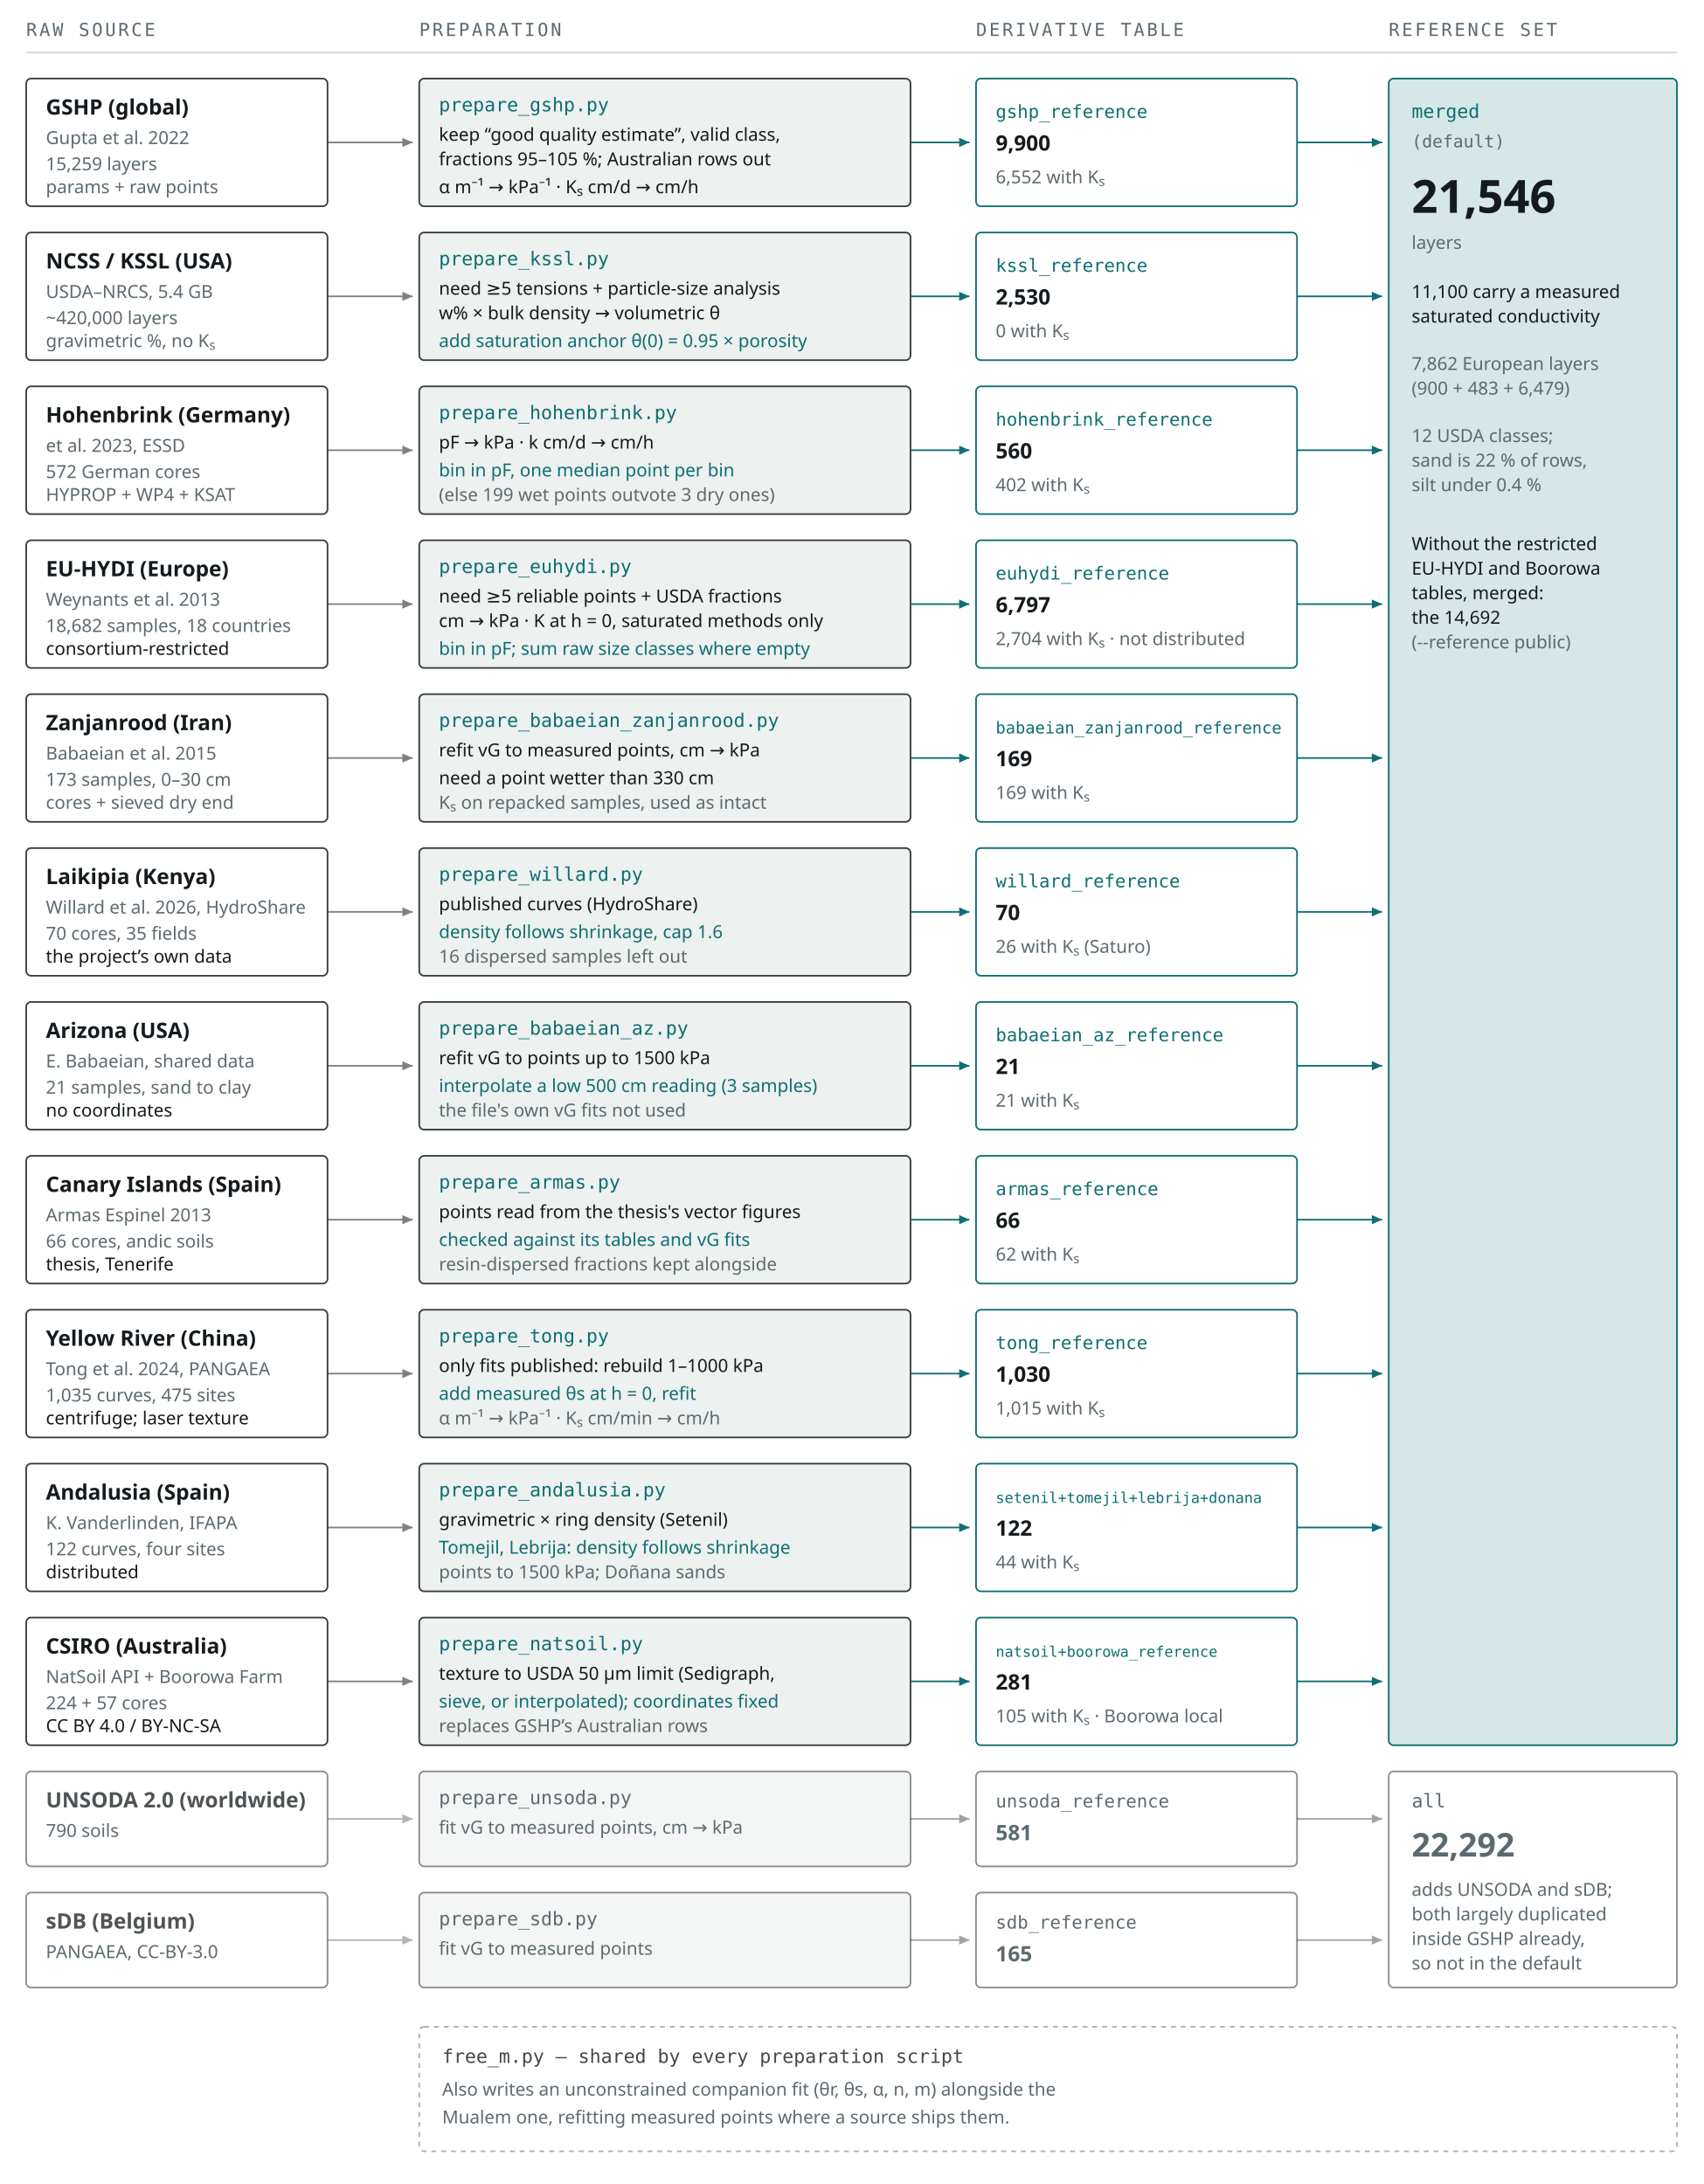
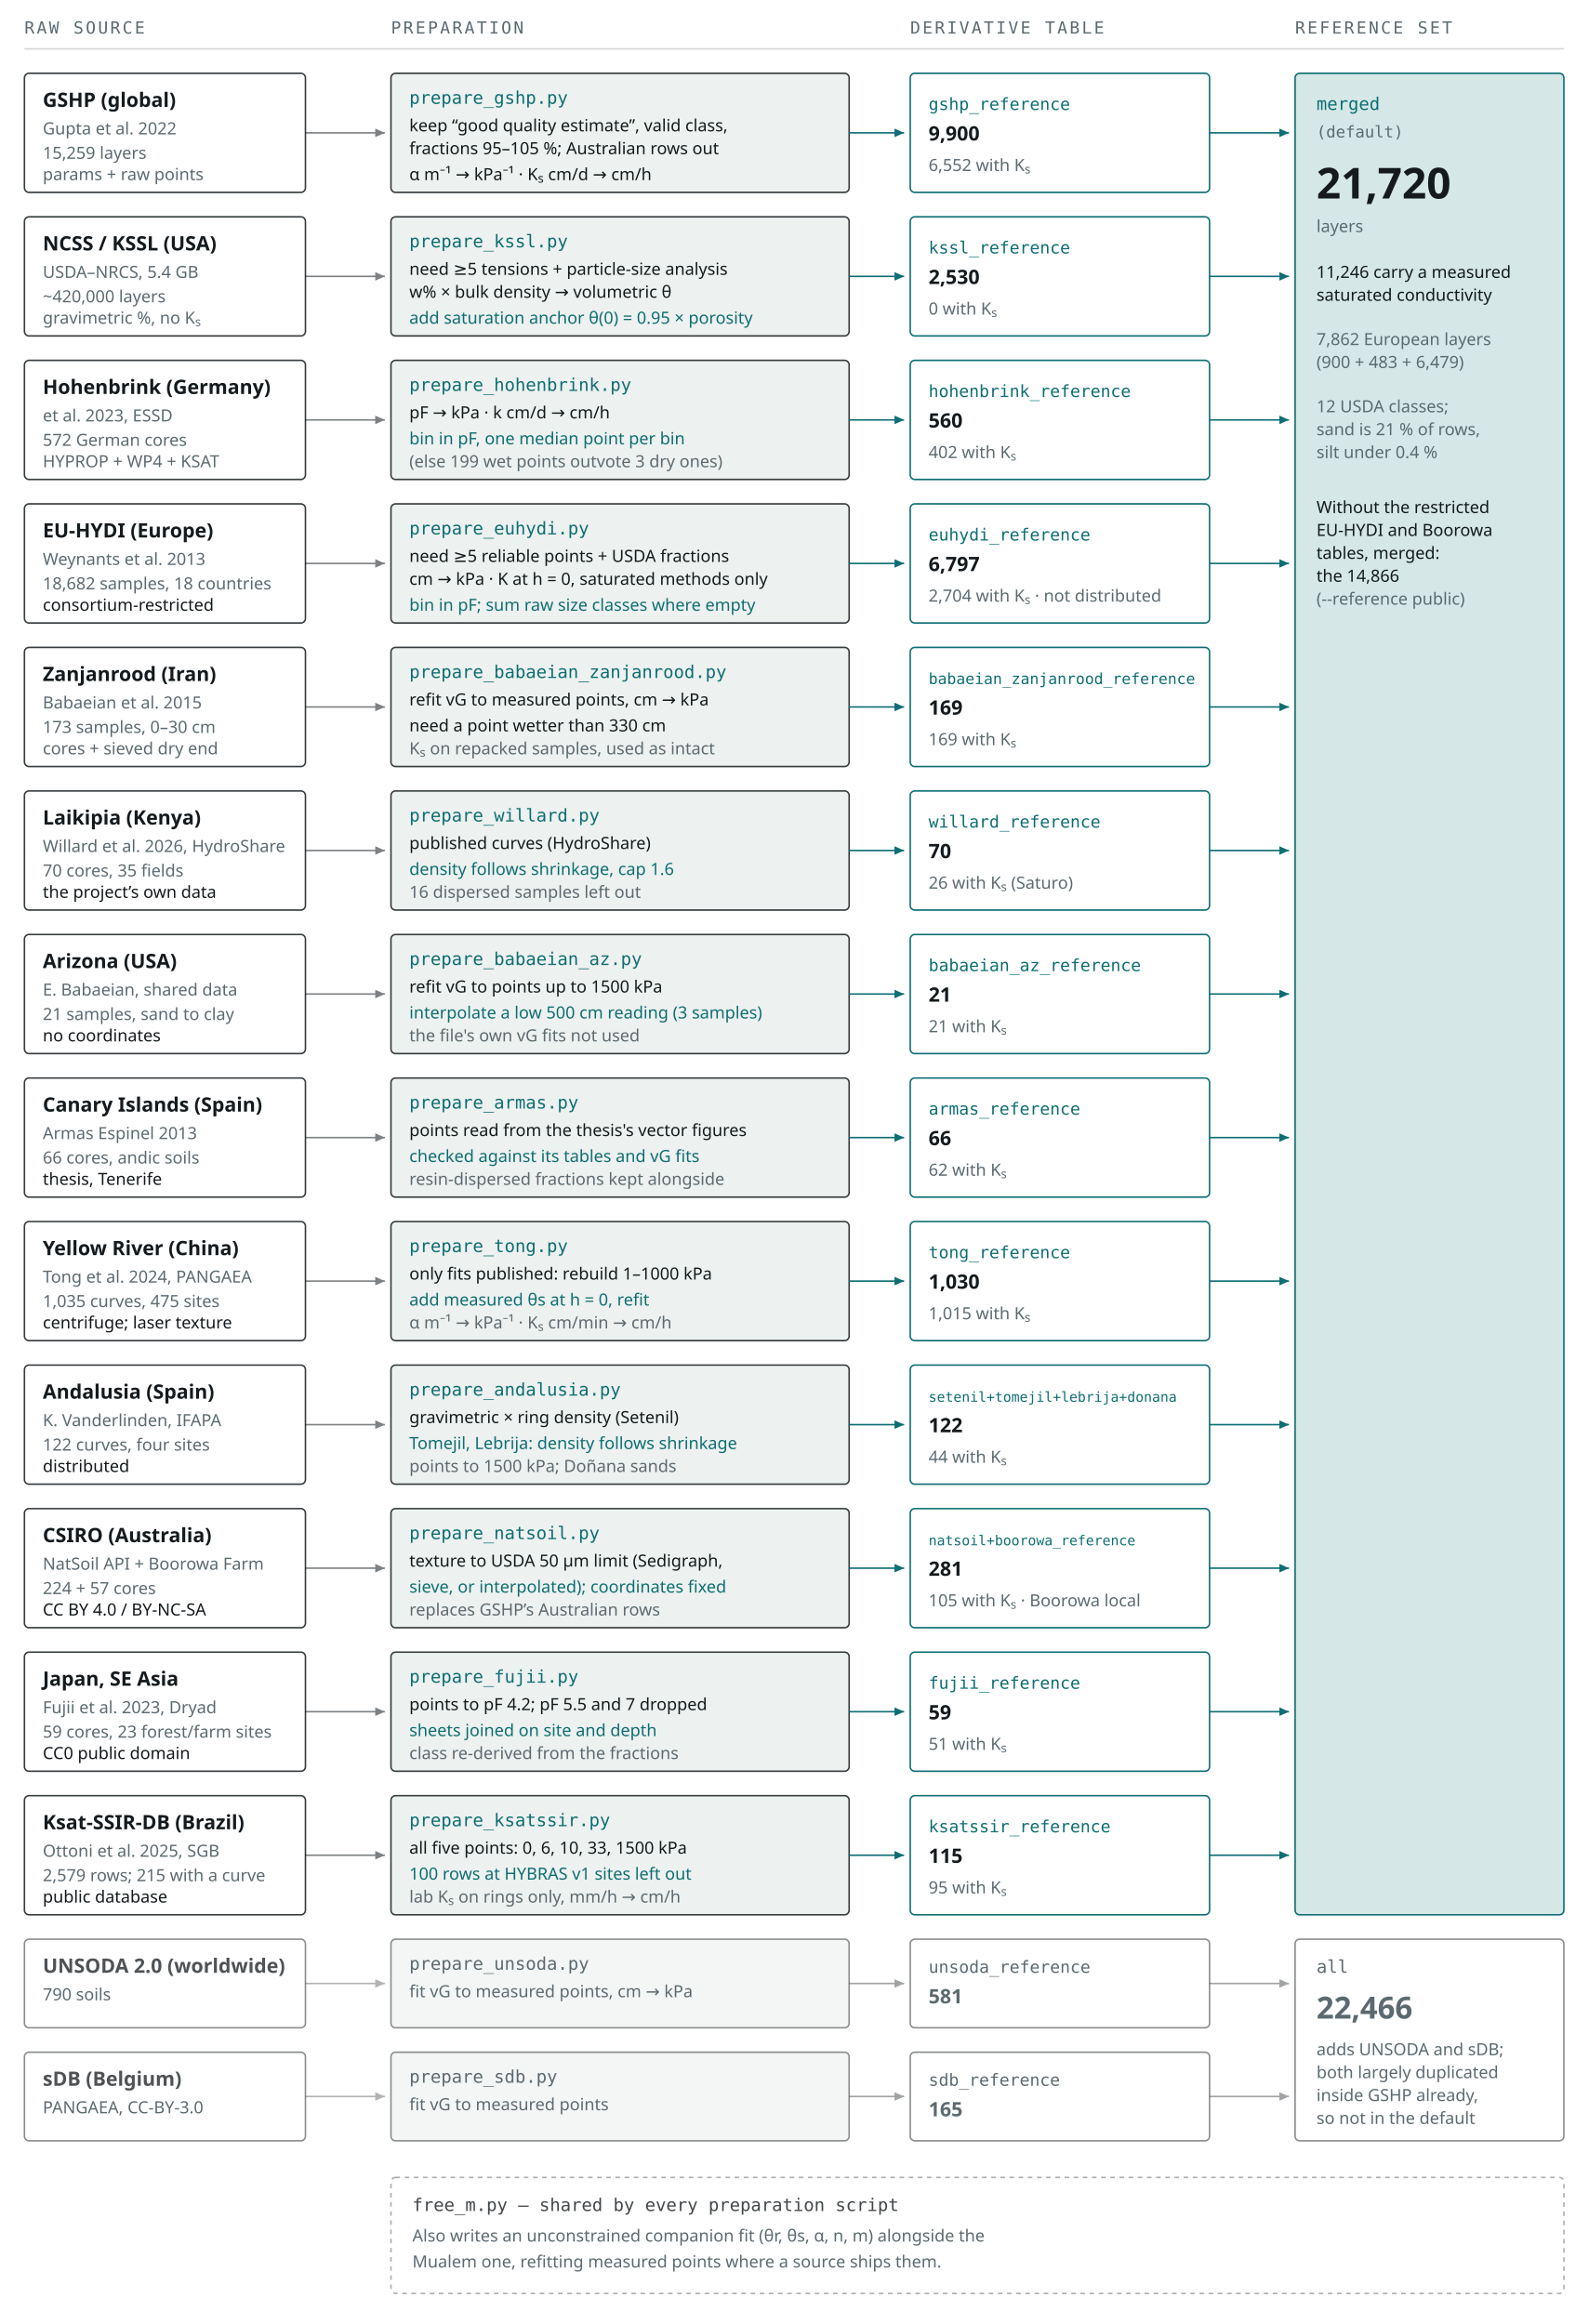
- <svg xmlns="http://www.w3.org/2000/svg" width="1040" height="1334" viewBox="0 0 1040 1334" role="img" aria-label="Thirteen source databases pass through per-source preparation scripts into derivative CSV tables; GSHP, KSSL, Hohenbrink, Zanjanrood, Arizona, the Canary Islands, the Yellow River Basin, the restricted EU-HYDI, Laikipia, the Andalusian soils and the Australian CSIRO cores (NatSoil and Boorowa) form the default merged reference of 21,546 layers, with UNSODA and sDB added only in the all set.">
+ <svg xmlns="http://www.w3.org/2000/svg" width="1040" height="1522" viewBox="0 0 1040 1522" role="img" aria-label="Fifteen source databases pass through per-source preparation scripts into derivative CSV tables; GSHP, KSSL, Hohenbrink, Zanjanrood, Arizona, the Canary Islands, the Yellow River Basin, the restricted EU-HYDI, Laikipia, the Andalusian soils and the Australian CSIRO cores (NatSoil and Boorowa), Fujii et al. (Japan and Southeast Asia) and Ksat-SSIR-DB (Brazil) form the default merged reference of 21,720 layers, with UNSODA and sDB added only in the all set.">
  <defs>
    <marker id="ar" viewBox="0 0 10 10" refX="9" refY="5" markerWidth="7" markerHeight="7" orient="auto-start-reverse">
      <path d="M 0 1 L 9 5 L 0 9 z" fill="#141A1D" />
    </marker>
    <marker id="ara" viewBox="0 0 10 10" refX="9" refY="5" markerWidth="7" markerHeight="7" orient="auto-start-reverse">
      <path d="M 0 1 L 9 5 L 0 9 z" fill="#0E6E73" />
    </marker>
  </defs>
  <g font-family="IBM Plex Mono, monospace" font-size="11" letter-spacing="1.4" fill="#5C6A70">
    <text x="16" y="22">RAW SOURCE</text>
    <text x="256" y="22">PREPARATION</text>
    <text x="596" y="22">DERIVATIVE TABLE</text>
    <text x="848" y="22">REFERENCE SET</text>
  </g>
  <line x1="16" y1="32" x2="1024" y2="32" stroke="#141A1D" opacity=".18" />
  <g font-family="IBM Plex Sans, sans-serif">
    <rect x="16" y="48" width="184" height="78" rx="3" fill="none" stroke="#141A1D" opacity=".85" />
    <text x="28" y="70" font-size="13" font-weight="600" fill="#141A1D">GSHP (global)</text>
    <text x="28" y="88" font-size="11" fill="#5C6A70">Gupta et al. 2022</text>
    <text x="28" y="104" font-size="11" fill="#5C6A70">15,259 layers</text>
    <text x="28" y="118" font-size="11" fill="#5C6A70">params + raw points</text>
    <rect x="256" y="48" width="300" height="78" rx="3" fill="#EAEEEC" stroke="#141A1D" opacity=".85" />
    <text x="268" y="68" font-size="11.5" font-family="IBM Plex Mono, monospace" fill="#0E6E73">prepare_gshp.py</text>
    <text x="268" y="86" font-size="11" fill="#141A1D">keep “good quality estimate”, valid class,</text>
    <text x="268" y="101" font-size="11" fill="#141A1D">fractions 95–105 %; Australian rows out</text>
    <text x="268" y="118" font-size="11" fill="#141A1D">α m⁻¹ → kPa⁻¹   ·   K<tspan baseline-shift="sub" font-size="8">s</tspan> cm/d → cm/h</text>
    <rect x="16" y="142" width="184" height="78" rx="3" fill="none" stroke="#141A1D" opacity=".85" />
    <text x="28" y="164" font-size="13" font-weight="600" fill="#141A1D">NCSS / KSSL (USA)</text>
    <text x="28" y="182" font-size="11" fill="#5C6A70">USDA–NRCS, 5.4 GB</text>
    <text x="28" y="198" font-size="11" fill="#5C6A70">~420,000 layers</text>
    <text x="28" y="212" font-size="11" fill="#5C6A70">gravimetric %, no K<tspan baseline-shift="sub" font-size="8">s</tspan>
    </text>
    <rect x="256" y="142" width="300" height="78" rx="3" fill="#EAEEEC" stroke="#141A1D" opacity=".85" />
    <text x="268" y="162" font-size="11.5" font-family="IBM Plex Mono, monospace" fill="#0E6E73">prepare_kssl.py</text>
    <text x="268" y="180" font-size="11" fill="#141A1D">need ≥5 tensions + particle-size analysis</text>
    <text x="268" y="195" font-size="11" fill="#141A1D">w% × bulk density → volumetric θ</text>
    <text x="268" y="212" font-size="11" fill="#0E6E73">add saturation anchor θ(0) = 0.95 × porosity</text>
    <rect x="16" y="236" width="184" height="78" rx="3" fill="none" stroke="#141A1D" opacity=".85" />
    <text x="28" y="258" font-size="13" font-weight="600" fill="#141A1D">Hohenbrink (Germany)</text>
    <text x="28" y="276" font-size="11" fill="#5C6A70">et al. 2023, ESSD</text>
    <text x="28" y="292" font-size="11" fill="#5C6A70">572 German cores</text>
    <text x="28" y="306" font-size="11" fill="#5C6A70">HYPROP + WP4 + KSAT</text>
    <rect x="256" y="236" width="300" height="78" rx="3" fill="#EAEEEC" stroke="#141A1D" opacity=".85" />
    <text x="268" y="256" font-size="11.5" font-family="IBM Plex Mono, monospace" fill="#0E6E73">prepare_hohenbrink.py</text>
    <text x="268" y="274" font-size="11" fill="#141A1D">pF → kPa   ·   k cm/d → cm/h</text>
    <text x="268" y="291" font-size="11" fill="#0E6E73">bin in pF, one median point per bin</text>
    <text x="268" y="306" font-size="11" fill="#5C6A70">(else 199 wet points outvote 3 dry ones)</text>
    <rect x="16" y="330" width="184" height="78" rx="3" fill="none" stroke="#141A1D" opacity=".85" />
    <text x="28" y="352" font-size="13" font-weight="600" fill="#141A1D">EU-HYDI (Europe)</text>
    <text x="28" y="370" font-size="11" fill="#5C6A70">Weynants et al. 2013</text>
    <text x="28" y="386" font-size="11" fill="#5C6A70">18,682 samples, 18 countries</text>
    <text x="28" y="400" font-size="11" fill="#141A1D">consortium-restricted</text>
    <rect x="256" y="330" width="300" height="78" rx="3" fill="#EAEEEC" stroke="#141A1D" opacity=".85" />
    <text x="268" y="350" font-size="11.5" font-family="IBM Plex Mono, monospace" fill="#0E6E73">prepare_euhydi.py</text>
    <text x="268" y="368" font-size="11" fill="#141A1D">need ≥5 reliable points + USDA fractions</text>
    <text x="268" y="383" font-size="11" fill="#141A1D">cm → kPa   ·   K at h = 0, saturated methods only</text>
    <text x="268" y="400" font-size="11" fill="#0E6E73">bin in pF; sum raw size classes where empty</text>
    <rect x="16" y="424" width="184" height="78" rx="3" fill="none" stroke="#141A1D" opacity=".85" />
    <text x="28" y="446" font-size="13" font-weight="600" fill="#141A1D">Zanjanrood (Iran)</text>
    <text x="28" y="464" font-size="11" fill="#5C6A70">Babaeian et al. 2015</text>
    <text x="28" y="480" font-size="11" fill="#5C6A70">173 samples, 0–30 cm</text>
    <text x="28" y="494" font-size="11" fill="#5C6A70">cores + sieved dry end</text>
    <rect x="256" y="424" width="300" height="78" rx="3" fill="#EAEEEC" stroke="#141A1D" opacity=".85" />
    <text x="268" y="444" font-size="11.5" font-family="IBM Plex Mono, monospace" fill="#0E6E73">prepare_babaeian_zanjanrood.py</text>
    <text x="268" y="462" font-size="11" fill="#141A1D">refit vG to measured points, cm → kPa</text>
    <text x="268" y="479" font-size="11" fill="#141A1D">need a point wetter than 330 cm</text>
    <text x="268" y="494" font-size="11" fill="#5C6A70">K<tspan baseline-shift="sub" font-size="8">s</tspan> on repacked samples, used as intact</text>
    <rect x="16" y="518" width="184" height="78" rx="3" fill="none" stroke="#141A1D" opacity=".85" />
    <text x="28" y="540" font-size="13" font-weight="600" fill="#141A1D">Laikipia (Kenya)</text>
    <text x="28" y="558" font-size="11" fill="#5C6A70">Willard et al. 2026, HydroShare</text>
    <text x="28" y="574" font-size="11" fill="#5C6A70">70 cores, 35 fields</text>
    <text x="28" y="588" font-size="11" fill="#141A1D">the project’s own data</text>
    <rect x="256" y="518" width="300" height="78" rx="3" fill="#EAEEEC" stroke="#141A1D" opacity=".85" />
    <text x="268" y="538" font-size="11.5" font-family="IBM Plex Mono, monospace" fill="#0E6E73">prepare_willard.py</text>
    <text x="268" y="556" font-size="11" fill="#141A1D">published curves (HydroShare)</text>
    <text x="268" y="573" font-size="11" fill="#0E6E73">density follows shrinkage, cap 1.6</text>
    <text x="268" y="588" font-size="11" fill="#5C6A70">16 dispersed samples left out</text>
    <rect x="16" y="612" width="184" height="78" rx="3" fill="none" stroke="#141A1D" opacity=".85" />
    <text x="28" y="634" font-size="13" font-weight="600" fill="#141A1D">Arizona (USA)</text>
    <text x="28" y="652" font-size="11" fill="#5C6A70">E. Babaeian, shared data</text>
    <text x="28" y="668" font-size="11" fill="#5C6A70">21 samples, sand to clay</text>
    <text x="28" y="682" font-size="11" fill="#141A1D">no coordinates</text>
    <rect x="256" y="612" width="300" height="78" rx="3" fill="#EAEEEC" stroke="#141A1D" opacity=".85" />
    <text x="268" y="632" font-size="11.5" font-family="IBM Plex Mono, monospace" fill="#0E6E73">prepare_babaeian_az.py</text>
    <text x="268" y="650" font-size="11" fill="#141A1D">refit vG to points up to 1500 kPa</text>
    <text x="268" y="667" font-size="11" fill="#0E6E73">interpolate a low 500 cm reading (3 samples)</text>
    <text x="268" y="682" font-size="11" fill="#5C6A70">the file's own vG fits not used</text>
    <rect x="16" y="706" width="184" height="78" rx="3" fill="none" stroke="#141A1D" opacity=".85" />
    <text x="28" y="728" font-size="13" font-weight="600" fill="#141A1D">Canary Islands (Spain)</text>
    <text x="28" y="746" font-size="11" fill="#5C6A70">Armas Espinel 2013</text>
    <text x="28" y="762" font-size="11" fill="#5C6A70">66 cores, andic soils</text>
    <text x="28" y="776" font-size="11" fill="#141A1D">thesis, Tenerife</text>
    <rect x="256" y="706" width="300" height="78" rx="3" fill="#EAEEEC" stroke="#141A1D" opacity=".85" />
    <text x="268" y="726" font-size="11.5" font-family="IBM Plex Mono, monospace" fill="#0E6E73">prepare_armas.py</text>
    <text x="268" y="744" font-size="11" fill="#141A1D">points read from the thesis's vector figures</text>
    <text x="268" y="761" font-size="11" fill="#0E6E73">checked against its tables and vG fits</text>
    <text x="268" y="776" font-size="11" fill="#5C6A70">resin-dispersed fractions kept alongside</text>
    <rect x="16" y="800" width="184" height="78" rx="3" fill="none" stroke="#141A1D" opacity=".85" />
    <text x="28" y="822" font-size="13" font-weight="600" fill="#141A1D">Yellow River (China)</text>
    <text x="28" y="840" font-size="11" fill="#5C6A70">Tong et al. 2024, PANGAEA</text>
    <text x="28" y="856" font-size="11" fill="#5C6A70">1,035 curves, 475 sites</text>
    <text x="28" y="870" font-size="11" fill="#141A1D">centrifuge; laser texture</text>
    <rect x="256" y="800" width="300" height="78" rx="3" fill="#EAEEEC" stroke="#141A1D" opacity=".85" />
    <text x="268" y="820" font-size="11.5" font-family="IBM Plex Mono, monospace" fill="#0E6E73">prepare_tong.py</text>
    <text x="268" y="838" font-size="11" fill="#141A1D">only fits published: rebuild 1–1000 kPa</text>
    <text x="268" y="855" font-size="11" fill="#0E6E73">add measured θs at h = 0, refit</text>
    <text x="268" y="870" font-size="11" fill="#5C6A70">α m⁻¹ → kPa⁻¹ · K<tspan baseline-shift="sub" font-size="8">s</tspan> cm/min → cm/h</text>
    <rect x="16" y="894" width="184" height="78" rx="3" fill="none" stroke="#141A1D" opacity=".85" />
    <text x="28" y="916" font-size="13" font-weight="600" fill="#141A1D">Andalusia (Spain)</text>
    <text x="28" y="934" font-size="11" fill="#5C6A70">K. Vanderlinden, IFAPA</text>
    <text x="28" y="950" font-size="11" fill="#5C6A70">122 curves, four sites</text>
    <text x="28" y="964" font-size="11" fill="#141A1D">distributed</text>
    <rect x="256" y="894" width="300" height="78" rx="3" fill="#EAEEEC" stroke="#141A1D" opacity=".85" />
    <text x="268" y="914" font-size="11.5" font-family="IBM Plex Mono, monospace" fill="#0E6E73">prepare_andalusia.py</text>
    <text x="268" y="932" font-size="11" fill="#141A1D">gravimetric × ring density (Setenil)</text>
    <text x="268" y="949" font-size="11" fill="#0E6E73">Tomejil, Lebrija: density follows shrinkage</text>
    <text x="268" y="964" font-size="11" fill="#5C6A70">points to 1500 kPa; Doñana sands</text>
    <rect x="596" y="894" width="196" height="78" rx="3" fill="none" stroke="#0E6E73" />
    <text x="608" y="918" font-size="9" font-family="IBM Plex Mono, monospace" fill="#0E6E73">setenil+tomejil+lebrija+donana</text>
    <text x="608" y="938" font-size="13" font-weight="600" fill="#141A1D">122</text>
    <text x="608" y="958" font-size="11" fill="#5C6A70">44 with K<tspan baseline-shift="sub" font-size="8">s</tspan>
    </text>
    <g stroke="#141A1D" fill="none" opacity=".55">
      <line x1="200" y1="933" x2="252" y2="933" marker-end="url(#ar)" />
    </g>
    <g stroke="#0E6E73" fill="none">
      <line x1="556" y1="933" x2="592" y2="933" marker-end="url(#ara)" />
      <line x1="792" y1="933" x2="844" y2="933" marker-end="url(#ara)" />
    </g>
    <rect x="16" y="988" width="184" height="78" rx="3" fill="none" stroke="#141A1D" opacity=".85" />
    <text x="28" y="1010" font-size="13" font-weight="600" fill="#141A1D">CSIRO (Australia)</text>
    <text x="28" y="1028" font-size="11" fill="#5C6A70">NatSoil API + Boorowa Farm</text>
    <text x="28" y="1044" font-size="11" fill="#5C6A70">224 + 57 cores</text>
    <text x="28" y="1058" font-size="11" fill="#141A1D">CC BY 4.0 / BY-NC-SA</text>
    <rect x="256" y="988" width="300" height="78" rx="3" fill="#EAEEEC" stroke="#141A1D" opacity=".85" />
    <text x="268" y="1008" font-size="11.5" font-family="IBM Plex Mono, monospace" fill="#0E6E73">prepare_natsoil.py</text>
    <text x="268" y="1026" font-size="11" fill="#141A1D">texture to USDA 50 µm limit (Sedigraph,</text>
    <text x="268" y="1043" font-size="11" fill="#0E6E73">sieve, or interpolated); coordinates fixed</text>
    <text x="268" y="1058" font-size="11" fill="#5C6A70">replaces GSHP’s Australian rows</text>
    <rect x="596" y="988" width="196" height="78" rx="3" fill="none" stroke="#0E6E73" />
    <text x="608" y="1012" font-size="9" font-family="IBM Plex Mono, monospace" fill="#0E6E73">natsoil+boorowa_reference</text>
    <text x="608" y="1032" font-size="13" font-weight="600" fill="#141A1D">281</text>
    <text x="608" y="1052" font-size="11" fill="#5C6A70">105 with K<tspan baseline-shift="sub" font-size="8">s</tspan> · Boorowa local</text>
    <g stroke="#141A1D" fill="none" opacity=".55">
      <line x1="200" y1="1027" x2="252" y2="1027" marker-end="url(#ar)" />
    </g>
    <g stroke="#0E6E73" fill="none">
      <line x1="556" y1="1027" x2="592" y2="1027" marker-end="url(#ara)" />
      <line x1="792" y1="1027" x2="844" y2="1027" marker-end="url(#ara)" />
    </g>
-     <rect x="16" y="1082" width="184" height="58" rx="3" fill="none" stroke="#141A1D" opacity=".5" />
-     <text x="28" y="1104" font-size="13" font-weight="600" fill="#141A1D" opacity=".75">UNSODA 2.0 (worldwide)</text>
-     <text x="28" y="1122" font-size="11" fill="#5C6A70">790 soils</text>
-     <rect x="256" y="1082" width="300" height="58" rx="3" fill="#EAEEEC" stroke="#141A1D" opacity=".5" />
-     <text x="268" y="1102" font-size="11.5" font-family="IBM Plex Mono, monospace" fill="#5C6A70">prepare_unsoda.py</text>
-     <text x="268" y="1120" font-size="11" fill="#5C6A70">fit vG to measured points, cm → kPa</text>
-     <rect x="16" y="1156" width="184" height="58" rx="3" fill="none" stroke="#141A1D" opacity=".5" />
-     <text x="28" y="1178" font-size="13" font-weight="600" fill="#141A1D" opacity=".75">sDB (Belgium)</text>
-     <text x="28" y="1196" font-size="11" fill="#5C6A70">PANGAEA, CC-BY-3.0</text>
-     <rect x="256" y="1156" width="300" height="58" rx="3" fill="#EAEEEC" stroke="#141A1D" opacity=".5" />
-     <text x="268" y="1176" font-size="11.5" font-family="IBM Plex Mono, monospace" fill="#5C6A70">prepare_sdb.py</text>
-     <text x="268" y="1194" font-size="11" fill="#5C6A70">fit vG to measured points</text>
+     <rect x="16" y="1082" width="184" height="78" rx="3" fill="none" stroke="#141A1D" opacity=".85" />
+     <text x="28" y="1104" font-size="13" font-weight="600" fill="#141A1D">Japan, SE Asia</text>
+     <text x="28" y="1122" font-size="11" fill="#5C6A70">Fujii et al. 2023, Dryad</text>
+     <text x="28" y="1138" font-size="11" fill="#5C6A70">59 cores, 23 forest/farm sites</text>
+     <text x="28" y="1152" font-size="11" fill="#141A1D">CC0 public domain</text>
+     <rect x="256" y="1082" width="300" height="78" rx="3" fill="#EAEEEC" stroke="#141A1D" opacity=".85" />
+     <text x="268" y="1102" font-size="11.5" font-family="IBM Plex Mono, monospace" fill="#0E6E73">prepare_fujii.py</text>
+     <text x="268" y="1120" font-size="11" fill="#141A1D">points to pF 4.2; pF 5.5 and 7 dropped</text>
+     <text x="268" y="1137" font-size="11" fill="#0E6E73">sheets joined on site and depth</text>
+     <text x="268" y="1152" font-size="11" fill="#5C6A70">class re-derived from the fractions</text>
+     <rect x="596" y="1082" width="196" height="78" rx="3" fill="none" stroke="#0E6E73" />
+     <text x="608" y="1106" font-size="11" font-family="IBM Plex Mono, monospace" fill="#0E6E73">fujii_reference</text>
+     <text x="608" y="1126" font-size="13" font-weight="600" fill="#141A1D">59</text>
+     <text x="608" y="1146" font-size="11" fill="#5C6A70">51 with K<tspan baseline-shift="sub" font-size="8">s</tspan>
+     </text>
+     <g stroke="#141A1D" fill="none" opacity=".55">
+       <line x1="200" y1="1121" x2="252" y2="1121" marker-end="url(#ar)" />
+     </g>
+     <g stroke="#0E6E73" fill="none">
+       <line x1="556" y1="1121" x2="592" y2="1121" marker-end="url(#ara)" />
+       <line x1="792" y1="1121" x2="844" y2="1121" marker-end="url(#ara)" />
+     </g>
+     <rect x="16" y="1176" width="184" height="78" rx="3" fill="none" stroke="#141A1D" opacity=".85" />
+     <text x="28" y="1198" font-size="13" font-weight="600" fill="#141A1D">Ksat-SSIR-DB (Brazil)</text>
+     <text x="28" y="1216" font-size="11" fill="#5C6A70">Ottoni et al. 2025, SGB</text>
+     <text x="28" y="1232" font-size="11" fill="#5C6A70">2,579 rows; 215 with a curve</text>
+     <text x="28" y="1246" font-size="11" fill="#141A1D">public database</text>
+     <rect x="256" y="1176" width="300" height="78" rx="3" fill="#EAEEEC" stroke="#141A1D" opacity=".85" />
+     <text x="268" y="1196" font-size="11.5" font-family="IBM Plex Mono, monospace" fill="#0E6E73">prepare_ksatssir.py</text>
+     <text x="268" y="1214" font-size="11" fill="#141A1D">all five points: 0, 6, 10, 33, 1500 kPa</text>
+     <text x="268" y="1231" font-size="11" fill="#0E6E73">100 rows at HYBRAS v1 sites left out</text>
+     <text x="268" y="1246" font-size="11" fill="#5C6A70">lab K<tspan baseline-shift="sub" font-size="8">s</tspan> on rings only, mm/h → cm/h</text>
+     <rect x="596" y="1176" width="196" height="78" rx="3" fill="none" stroke="#0E6E73" />
+     <text x="608" y="1200" font-size="11" font-family="IBM Plex Mono, monospace" fill="#0E6E73">ksatssir_reference</text>
+     <text x="608" y="1220" font-size="13" font-weight="600" fill="#141A1D">115</text>
+     <text x="608" y="1240" font-size="11" fill="#5C6A70">95 with K<tspan baseline-shift="sub" font-size="8">s</tspan>
+     </text>
+     <g stroke="#141A1D" fill="none" opacity=".55">
+       <line x1="200" y1="1215" x2="252" y2="1215" marker-end="url(#ar)" />
+     </g>
+     <g stroke="#0E6E73" fill="none">
+       <line x1="556" y1="1215" x2="592" y2="1215" marker-end="url(#ara)" />
+       <line x1="792" y1="1215" x2="844" y2="1215" marker-end="url(#ara)" />
+     </g>
+     <rect x="16" y="1270" width="184" height="58" rx="3" fill="none" stroke="#141A1D" opacity=".5" />
+     <text x="28" y="1292" font-size="13" font-weight="600" fill="#141A1D" opacity=".75">UNSODA 2.0 (worldwide)</text>
+     <text x="28" y="1310" font-size="11" fill="#5C6A70">790 soils</text>
+     <rect x="256" y="1270" width="300" height="58" rx="3" fill="#EAEEEC" stroke="#141A1D" opacity=".5" />
+     <text x="268" y="1290" font-size="11.5" font-family="IBM Plex Mono, monospace" fill="#5C6A70">prepare_unsoda.py</text>
+     <text x="268" y="1308" font-size="11" fill="#5C6A70">fit vG to measured points, cm → kPa</text>
+     <rect x="16" y="1344" width="184" height="58" rx="3" fill="none" stroke="#141A1D" opacity=".5" />
+     <text x="28" y="1366" font-size="13" font-weight="600" fill="#141A1D" opacity=".75">sDB (Belgium)</text>
+     <text x="28" y="1384" font-size="11" fill="#5C6A70">PANGAEA, CC-BY-3.0</text>
+     <rect x="256" y="1344" width="300" height="58" rx="3" fill="#EAEEEC" stroke="#141A1D" opacity=".5" />
+     <text x="268" y="1364" font-size="11.5" font-family="IBM Plex Mono, monospace" fill="#5C6A70">prepare_sdb.py</text>
+     <text x="268" y="1382" font-size="11" fill="#5C6A70">fit vG to measured points</text>
    <g font-size="11" font-family="IBM Plex Mono, monospace">
      <rect x="596" y="48" width="196" height="78" rx="3" fill="none" stroke="#0E6E73" />
      <text x="608" y="72" fill="#0E6E73">gshp_reference</text>
      <text x="608" y="92" font-size="13" font-family="IBM Plex Sans, sans-serif" font-weight="600" fill="#141A1D">9,900</text>
      <text x="608" y="112" font-size="11" font-family="IBM Plex Sans, sans-serif" fill="#5C6A70">6,552 with K<tspan baseline-shift="sub" font-size="8">s</tspan>
      </text>
      <rect x="596" y="142" width="196" height="78" rx="3" fill="none" stroke="#0E6E73" />
      <text x="608" y="166" fill="#0E6E73">kssl_reference</text>
      <text x="608" y="186" font-size="13" font-family="IBM Plex Sans, sans-serif" font-weight="600" fill="#141A1D">2,530</text>
      <text x="608" y="206" font-size="11" font-family="IBM Plex Sans, sans-serif" fill="#5C6A70">0 with K<tspan baseline-shift="sub" font-size="8">s</tspan>
      </text>
      <rect x="596" y="236" width="196" height="78" rx="3" fill="none" stroke="#0E6E73" />
      <text x="608" y="260" fill="#0E6E73">hohenbrink_reference</text>
      <text x="608" y="280" font-size="13" font-family="IBM Plex Sans, sans-serif" font-weight="600" fill="#141A1D">560</text>
      <text x="608" y="300" font-size="11" font-family="IBM Plex Sans, sans-serif" fill="#5C6A70">402 with K<tspan baseline-shift="sub" font-size="8">s</tspan>
      </text>
      <rect x="596" y="330" width="196" height="78" rx="3" fill="none" stroke="#0E6E73" />
      <text x="608" y="354" fill="#0E6E73">euhydi_reference</text>
      <text x="608" y="374" font-size="13" font-family="IBM Plex Sans, sans-serif" font-weight="600" fill="#141A1D">6,797</text>
      <text x="608" y="394" font-size="11" font-family="IBM Plex Sans, sans-serif" fill="#5C6A70">2,704 with K<tspan baseline-shift="sub" font-size="8">s</tspan> · not distributed</text>
      <rect x="596" y="424" width="196" height="78" rx="3" fill="none" stroke="#0E6E73" />
      <text x="608" y="448" fill="#0E6E73" font-size="10">babaeian_zanjanrood_reference</text>
      <text x="608" y="468" font-size="13" font-family="IBM Plex Sans, sans-serif" font-weight="600" fill="#141A1D">169</text>
      <text x="608" y="488" font-size="11" font-family="IBM Plex Sans, sans-serif" fill="#5C6A70">169 with K<tspan baseline-shift="sub" font-size="8">s</tspan>
      </text>
      <rect x="596" y="518" width="196" height="78" rx="3" fill="none" stroke="#0E6E73" />
      <text x="608" y="542" fill="#0E6E73">willard_reference</text>
      <text x="608" y="562" font-size="13" font-family="IBM Plex Sans, sans-serif" font-weight="600" fill="#141A1D">70</text>
      <text x="608" y="582" font-size="11" font-family="IBM Plex Sans, sans-serif" fill="#5C6A70">26 with K<tspan baseline-shift="sub" font-size="8">s</tspan> (Saturo)</text>
      <rect x="596" y="612" width="196" height="78" rx="3" fill="none" stroke="#0E6E73" />
      <text x="608" y="636" fill="#0E6E73">babaeian_az_reference</text>
      <text x="608" y="656" font-size="13" font-family="IBM Plex Sans, sans-serif" font-weight="600" fill="#141A1D">21</text>
      <text x="608" y="676" font-size="11" font-family="IBM Plex Sans, sans-serif" fill="#5C6A70">21 with K<tspan baseline-shift="sub" font-size="8">s</tspan>
      </text>
      <rect x="596" y="706" width="196" height="78" rx="3" fill="none" stroke="#0E6E73" />
      <text x="608" y="730" fill="#0E6E73">armas_reference</text>
      <text x="608" y="750" font-size="13" font-family="IBM Plex Sans, sans-serif" font-weight="600" fill="#141A1D">66</text>
      <text x="608" y="770" font-size="11" font-family="IBM Plex Sans, sans-serif" fill="#5C6A70">62 with K<tspan baseline-shift="sub" font-size="8">s</tspan>
      </text>
      <rect x="596" y="800" width="196" height="78" rx="3" fill="none" stroke="#0E6E73" />
      <text x="608" y="824" fill="#0E6E73">tong_reference</text>
      <text x="608" y="844" font-size="13" font-family="IBM Plex Sans, sans-serif" font-weight="600" fill="#141A1D">1,030</text>
      <text x="608" y="864" font-size="11" font-family="IBM Plex Sans, sans-serif" fill="#5C6A70">1,015 with K<tspan baseline-shift="sub" font-size="8">s</tspan>
      </text>
-       <rect x="596" y="1082" width="196" height="58" rx="3" fill="none" stroke="#141A1D" opacity=".5" />
-       <text x="608" y="1104" fill="#5C6A70">unsoda_reference</text>
-       <text x="608" y="1124" font-size="13" font-family="IBM Plex Sans, sans-serif" font-weight="600" fill="#5C6A70">581</text>
-       <rect x="596" y="1156" width="196" height="58" rx="3" fill="none" stroke="#141A1D" opacity=".5" />
-       <text x="608" y="1178" fill="#5C6A70">sdb_reference</text>
-       <text x="608" y="1198" font-size="13" font-family="IBM Plex Sans, sans-serif" font-weight="600" fill="#5C6A70">165</text>
-     </g>
-     <rect x="848" y="48" width="176" height="1018" rx="3" fill="#D5E7E7" stroke="#0E6E73" />
+       <rect x="596" y="1270" width="196" height="58" rx="3" fill="none" stroke="#141A1D" opacity=".5" />
+       <text x="608" y="1292" fill="#5C6A70">unsoda_reference</text>
+       <text x="608" y="1312" font-size="13" font-family="IBM Plex Sans, sans-serif" font-weight="600" fill="#5C6A70">581</text>
+       <rect x="596" y="1344" width="196" height="58" rx="3" fill="none" stroke="#141A1D" opacity=".5" />
+       <text x="608" y="1366" fill="#5C6A70">sdb_reference</text>
+       <text x="608" y="1386" font-size="13" font-family="IBM Plex Sans, sans-serif" font-weight="600" fill="#5C6A70">165</text>
+     </g>
+     <rect x="848" y="48" width="176" height="1206" rx="3" fill="#D5E7E7" stroke="#0E6E73" />
    <text x="862" y="72" font-size="11.5" font-family="IBM Plex Mono, monospace" fill="#0E6E73">merged</text>
    <text x="862" y="90" font-size="10.5" font-family="IBM Plex Mono, monospace" fill="#5C6A70">(default)</text>
-     <text x="862" y="130" font-size="28" font-weight="600" fill="#141A1D">21,546</text>
+     <text x="862" y="130" font-size="28" font-weight="600" fill="#141A1D">21,720</text>
    <text x="862" y="152" font-size="11" fill="#5C6A70">layers</text>
-     <text x="862" y="182" font-size="11" fill="#141A1D">11,100 carry a measured</text>
+     <text x="862" y="182" font-size="11" fill="#141A1D">11,246 carry a measured</text>
    <text x="862" y="197" font-size="11" fill="#141A1D">saturated conductivity</text>
    <text x="862" y="226" font-size="11" fill="#5C6A70">7,862 European layers</text>
    <text x="862" y="241" font-size="11" fill="#5C6A70">(900 + 483 + 6,479)</text>
    <text x="862" y="270" font-size="11" fill="#5C6A70">12 USDA classes;</text>
-     <text x="862" y="285" font-size="11" fill="#5C6A70">sand is 22 % of rows,</text>
+     <text x="862" y="285" font-size="11" fill="#5C6A70">sand is 21 % of rows,</text>
    <text x="862" y="300" font-size="11" fill="#5C6A70">silt under 0.4 %</text>
    <text x="862" y="336" font-size="11" fill="#141A1D">Without the restricted</text>
    <text x="862" y="351" font-size="11" fill="#141A1D">EU-HYDI and Boorowa</text>
    <text x="862" y="366" font-size="11" fill="#141A1D">tables, merged:</text>
-     <text x="862" y="381" font-size="11" fill="#141A1D">the 14,692</text>
+     <text x="862" y="381" font-size="11" fill="#141A1D">the 14,866</text>
    <text x="862" y="396" font-size="11" fill="#5C6A70">(--reference public)</text>
-     <rect x="848" y="1082" width="176" height="132" rx="3" fill="none" stroke="#141A1D" opacity=".5" />
-     <text x="862" y="1104" font-size="11.5" font-family="IBM Plex Mono, monospace" fill="#5C6A70">all</text>
-     <text x="862" y="1134" font-size="20" font-weight="600" fill="#5C6A70">22,292</text>
-     <text x="862" y="1158" font-size="11" fill="#5C6A70">adds UNSODA and sDB;</text>
-     <text x="862" y="1173" font-size="11" fill="#5C6A70">both largely duplicated</text>
-     <text x="862" y="1188" font-size="11" fill="#5C6A70">inside GSHP already,</text>
-     <text x="862" y="1203" font-size="11" fill="#5C6A70">so not in the default</text>
+     <rect x="848" y="1270" width="176" height="132" rx="3" fill="none" stroke="#141A1D" opacity=".5" />
+     <text x="862" y="1292" font-size="11.5" font-family="IBM Plex Mono, monospace" fill="#5C6A70">all</text>
+     <text x="862" y="1322" font-size="20" font-weight="600" fill="#5C6A70">22,466</text>
+     <text x="862" y="1346" font-size="11" fill="#5C6A70">adds UNSODA and sDB;</text>
+     <text x="862" y="1361" font-size="11" fill="#5C6A70">both largely duplicated</text>
+     <text x="862" y="1376" font-size="11" fill="#5C6A70">inside GSHP already,</text>
+     <text x="862" y="1391" font-size="11" fill="#5C6A70">so not in the default</text>
  </g>
  <g stroke="#141A1D" fill="none" opacity=".55">
    <line x1="200" y1="87" x2="252" y2="87" marker-end="url(#ar)" />
    <line x1="200" y1="181" x2="252" y2="181" marker-end="url(#ar)" />
    <line x1="200" y1="275" x2="252" y2="275" marker-end="url(#ar)" />
    <line x1="200" y1="369" x2="252" y2="369" marker-end="url(#ar)" />
    <line x1="200" y1="463" x2="252" y2="463" marker-end="url(#ar)" />
    <line x1="200" y1="557" x2="252" y2="557" marker-end="url(#ar)" />
    <line x1="200" y1="651" x2="252" y2="651" marker-end="url(#ar)" />
    <line x1="200" y1="745" x2="252" y2="745" marker-end="url(#ar)" />
    <line x1="200" y1="839" x2="252" y2="839" marker-end="url(#ar)" />
-     <line x1="200" y1="1111" x2="252" y2="1111" marker-end="url(#ar)" opacity=".6" />
-     <line x1="200" y1="1185" x2="252" y2="1185" marker-end="url(#ar)" opacity=".6" />
+     <line x1="200" y1="1299" x2="252" y2="1299" marker-end="url(#ar)" opacity=".6" />
+     <line x1="200" y1="1373" x2="252" y2="1373" marker-end="url(#ar)" opacity=".6" />
  </g>
  <g stroke="#0E6E73" fill="none">
    <line x1="556" y1="87" x2="592" y2="87" marker-end="url(#ara)" />
    <line x1="556" y1="181" x2="592" y2="181" marker-end="url(#ara)" />
    <line x1="556" y1="275" x2="592" y2="275" marker-end="url(#ara)" />
    <line x1="556" y1="369" x2="592" y2="369" marker-end="url(#ara)" />
    <line x1="556" y1="463" x2="592" y2="463" marker-end="url(#ara)" />
    <line x1="556" y1="557" x2="592" y2="557" marker-end="url(#ara)" />
    <line x1="556" y1="651" x2="592" y2="651" marker-end="url(#ara)" />
    <line x1="556" y1="745" x2="592" y2="745" marker-end="url(#ara)" />
    <line x1="556" y1="839" x2="592" y2="839" marker-end="url(#ara)" />
    <line x1="792" y1="87" x2="844" y2="87" marker-end="url(#ara)" />
    <line x1="792" y1="181" x2="844" y2="181" marker-end="url(#ara)" />
    <line x1="792" y1="275" x2="844" y2="275" marker-end="url(#ara)" />
    <line x1="792" y1="369" x2="844" y2="369" marker-end="url(#ara)" />
    <line x1="792" y1="463" x2="844" y2="463" marker-end="url(#ara)" />
    <line x1="792" y1="557" x2="844" y2="557" marker-end="url(#ara)" />
    <line x1="792" y1="651" x2="844" y2="651" marker-end="url(#ara)" />
    <line x1="792" y1="745" x2="844" y2="745" marker-end="url(#ara)" />
    <line x1="792" y1="839" x2="844" y2="839" marker-end="url(#ara)" />
  </g>
  <g stroke="#141A1D" fill="none" opacity=".4">
-     <line x1="556" y1="1111" x2="592" y2="1111" marker-end="url(#ar)" />
-     <line x1="556" y1="1185" x2="592" y2="1185" marker-end="url(#ar)" />
-     <line x1="792" y1="1111" x2="844" y2="1111" marker-end="url(#ar)" />
-     <line x1="792" y1="1185" x2="844" y2="1185" marker-end="url(#ar)" />
-   </g>
-   <rect x="256" y="1238" width="768" height="76" rx="3" fill="none" stroke="#141A1D" opacity=".35" stroke-dasharray="3 3" />
-   <text x="270" y="1260" font-size="11.5" font-family="IBM Plex Mono, monospace" fill="#141A1D" opacity=".8">free_m.py — shared by every preparation script</text>
-   <text x="270" y="1280" font-size="11" font-family="IBM Plex Sans, sans-serif" fill="#5C6A70">Also writes an unconstrained companion fit (θr, θs, α, n, m) alongside the</text>
-   <text x="270" y="1297" font-size="11" font-family="IBM Plex Sans, sans-serif" fill="#5C6A70">Mualem one, refitting measured points where a source ships them.</text>
+     <line x1="556" y1="1299" x2="592" y2="1299" marker-end="url(#ar)" />
+     <line x1="556" y1="1373" x2="592" y2="1373" marker-end="url(#ar)" />
+     <line x1="792" y1="1299" x2="844" y2="1299" marker-end="url(#ar)" />
+     <line x1="792" y1="1373" x2="844" y2="1373" marker-end="url(#ar)" />
+   </g>
+   <rect x="256" y="1426" width="768" height="76" rx="3" fill="none" stroke="#141A1D" opacity=".35" stroke-dasharray="3 3" />
+   <text x="270" y="1448" font-size="11.5" font-family="IBM Plex Mono, monospace" fill="#141A1D" opacity=".8">free_m.py — shared by every preparation script</text>
+   <text x="270" y="1468" font-size="11" font-family="IBM Plex Sans, sans-serif" fill="#5C6A70">Also writes an unconstrained companion fit (θr, θs, α, n, m) alongside the</text>
+   <text x="270" y="1485" font-size="11" font-family="IBM Plex Sans, sans-serif" fill="#5C6A70">Mualem one, refitting measured points where a source ships them.</text>
</svg>
